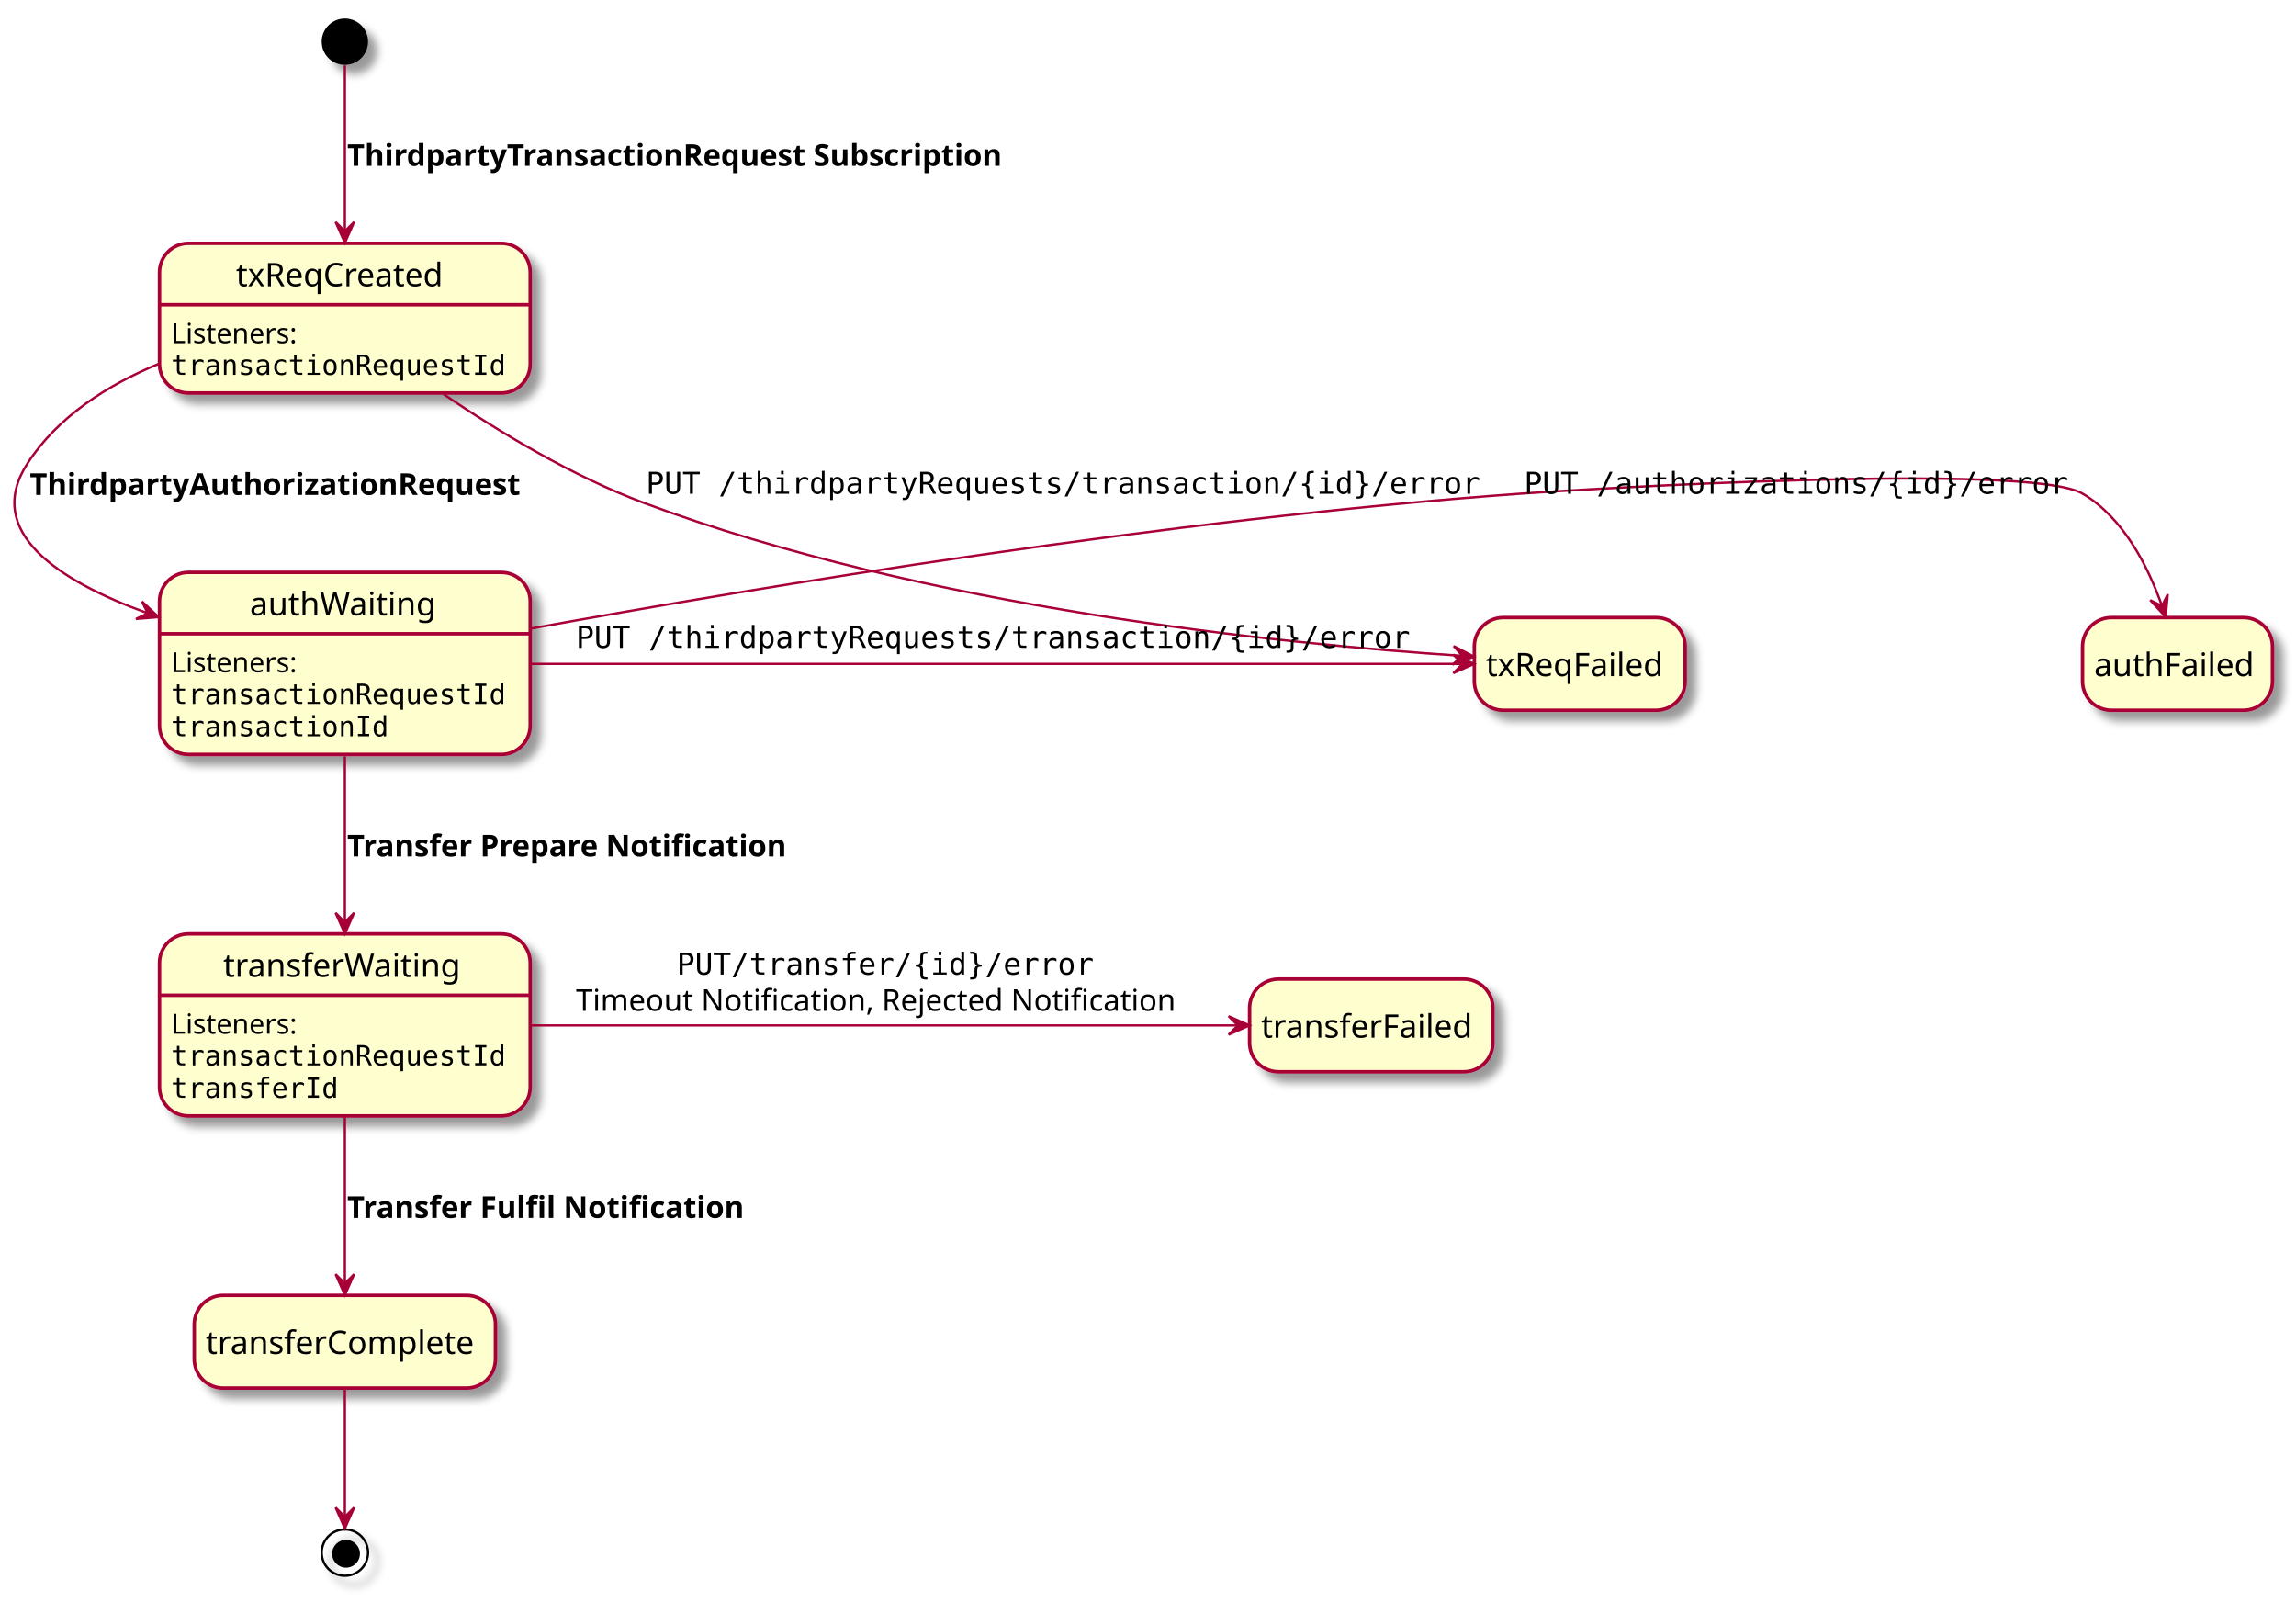
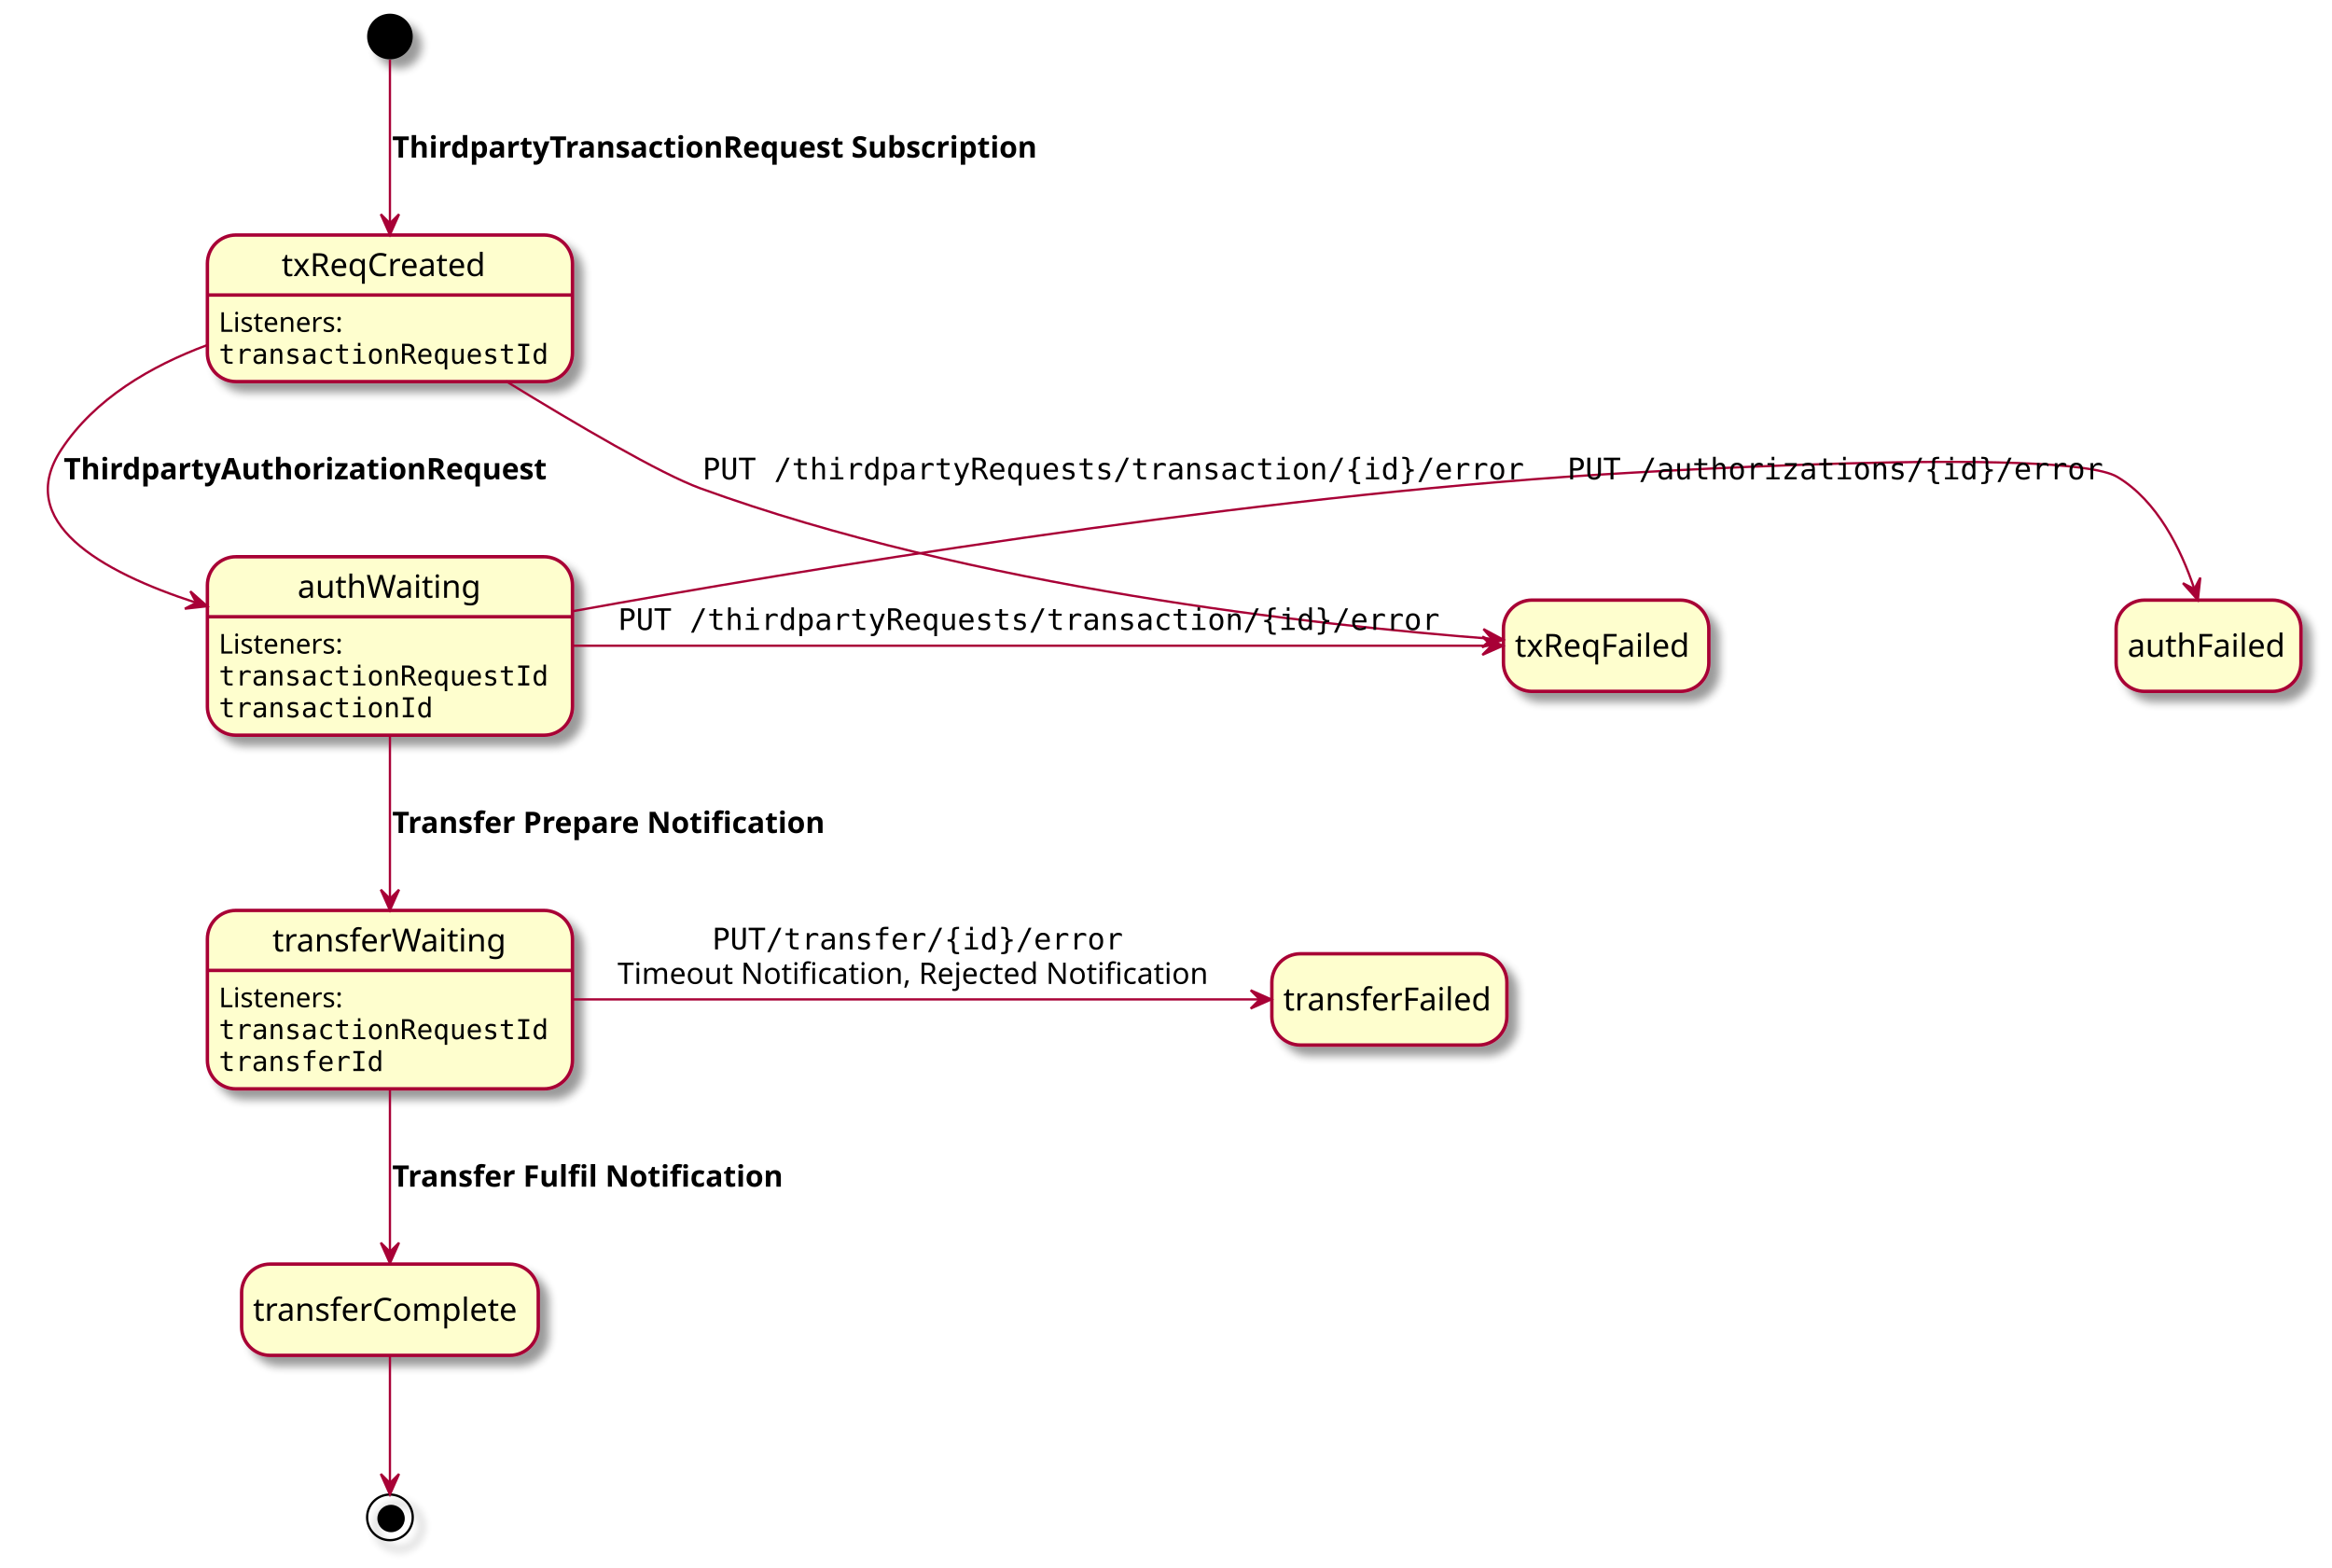
- <svg xmlns="http://www.w3.org/2000/svg" contentScriptType="application/ecmascript" contentStyleType="text/css" height="691px" preserveAspectRatio="none" style="width:991px;height:691px;" version="1.1" viewBox="0 0 991 691" width="991px" zoomAndPan="magnify">
+ <svg xmlns="http://www.w3.org/2000/svg" height="687" preserveAspectRatio="none" style="width:1022px;height:687px" width="1022">
  <defs>
-     <filter height="300%" id="f9bzscqy21evm" width="300%" x="-1" y="-1">
-       <feGaussianBlur result="blurOut" stdDeviation="2.0" />
-       <feColorMatrix in="blurOut" result="blurOut2" type="matrix" values="0 0 0 0 0 0 0 0 0 0 0 0 0 0 0 0 0 0 .4 0" />
-       <feOffset dx="4.0" dy="4.0" in="blurOut2" result="blurOut3" />
-       <feBlend in="SourceGraphic" in2="blurOut3" mode="normal" />
+     <filter height="300%" id="a" width="300%" x="-1" y="-1">
+       <feGaussianBlur result="blurOut" stdDeviation="2" />
+       <feColorMatrix in="blurOut" result="blurOut2" values="0 0 0 0 0 0 0 0 0 0 0 0 0 0 0 0 0 0 .4 0" />
+       <feOffset dx="4" dy="4" in="blurOut2" result="blurOut3" />
+       <feBlend in="SourceGraphic" in2="blurOut3" />
    </filter>
  </defs>
-   <g>
-     <ellipse cx="148.85" cy="18" fill="#000000" filter="url(#f9bzscqy21evm)" rx="10" ry="10" style="stroke: none; stroke-width: 1.0;" />
-     <rect fill="#FEFECE" filter="url(#f9bzscqy21evm)" height="64.59" rx="12.5" ry="12.5" style="stroke: #A80036; stroke-width: 1.5;" width="160" x="68.85" y="105" />
-     <line style="stroke: #A80036; stroke-width: 1.5;" x1="68.85" x2="228.85" y1="131.488" y2="131.488" />
-     <text fill="#000000" font-family="sans-serif" font-size="14" lengthAdjust="spacingAndGlyphs" textLength="94" x="101.85" y="123.535">txReqCreated</text>
-     <text fill="#000000" font-family="sans-serif" font-size="12" lengthAdjust="spacingAndGlyphs" textLength="55" x="73.85" y="148.09">Listeners:</text>
-     <text fill="#000000" font-family="monospace" font-size="12" lengthAdjust="spacingAndGlyphs" textLength="140" x="73.85" y="161.76">transactionRequestId</text>
-     <rect fill="#FEFECE" filter="url(#f9bzscqy21evm)" height="40" rx="12.5" ry="12.5" style="stroke: #A80036; stroke-width: 1.5;" width="91" x="636.35" y="266.5" />
-     <text fill="#000000" font-family="sans-serif" font-size="14" lengthAdjust="spacingAndGlyphs" textLength="81" x="641.35" y="291.791">txReqFailed</text>
-     <rect fill="#FEFECE" filter="url(#f9bzscqy21evm)" height="78.559" rx="12.5" ry="12.5" style="stroke: #A80036; stroke-width: 1.5;" width="160" x="68.85" y="247" />
-     <line style="stroke: #A80036; stroke-width: 1.5;" x1="68.85" x2="228.85" y1="273.488" y2="273.488" />
-     <text fill="#000000" font-family="sans-serif" font-size="14" lengthAdjust="spacingAndGlyphs" textLength="82" x="107.85" y="265.535">authWaiting</text>
-     <text fill="#000000" font-family="sans-serif" font-size="12" lengthAdjust="spacingAndGlyphs" textLength="55" x="73.85" y="290.09">Listeners:</text>
-     <text fill="#000000" font-family="monospace" font-size="12" lengthAdjust="spacingAndGlyphs" textLength="140" x="73.85" y="303.76">transactionRequestId</text>
-     <text fill="#000000" font-family="monospace" font-size="12" lengthAdjust="spacingAndGlyphs" textLength="91" x="73.85" y="317.728">transactionId</text>
-     <rect fill="#FEFECE" filter="url(#f9bzscqy21evm)" height="40" rx="12.5" ry="12.5" style="stroke: #A80036; stroke-width: 1.5;" width="82" x="898.85" y="266.5" />
-     <text fill="#000000" font-family="sans-serif" font-size="14" lengthAdjust="spacingAndGlyphs" textLength="72" x="903.85" y="291.791">authFailed</text>
-     <rect fill="#FEFECE" filter="url(#f9bzscqy21evm)" height="78.559" rx="12.5" ry="12.5" style="stroke: #A80036; stroke-width: 1.5;" width="160" x="68.85" y="403" />
-     <line style="stroke: #A80036; stroke-width: 1.5;" x1="68.85" x2="228.85" y1="429.488" y2="429.488" />
-     <text fill="#000000" font-family="sans-serif" font-size="14" lengthAdjust="spacingAndGlyphs" textLength="105" x="96.35" y="421.535">transferWaiting</text>
-     <text fill="#000000" font-family="sans-serif" font-size="12" lengthAdjust="spacingAndGlyphs" textLength="55" x="73.85" y="446.09">Listeners:</text>
-     <text fill="#000000" font-family="monospace" font-size="12" lengthAdjust="spacingAndGlyphs" textLength="140" x="73.85" y="459.76">transactionRequestId</text>
-     <text fill="#000000" font-family="monospace" font-size="12" lengthAdjust="spacingAndGlyphs" textLength="70" x="73.85" y="473.728">transferId</text>
-     <rect fill="#FEFECE" filter="url(#f9bzscqy21evm)" height="40" rx="12.5" ry="12.5" style="stroke: #A80036; stroke-width: 1.5;" width="105" x="539.35" y="422.5" />
-     <text fill="#000000" font-family="sans-serif" font-size="14" lengthAdjust="spacingAndGlyphs" textLength="95" x="544.35" y="447.791">transferFailed</text>
-     <rect fill="#FEFECE" filter="url(#f9bzscqy21evm)" height="40" rx="12.5" ry="12.5" style="stroke: #A80036; stroke-width: 1.5;" width="130" x="83.85" y="559" />
-     <text fill="#000000" font-family="sans-serif" font-size="14" lengthAdjust="spacingAndGlyphs" textLength="120" x="88.85" y="584.291">transferComplete</text>
-     <ellipse cx="148.85" cy="670" fill="none" filter="url(#f9bzscqy21evm)" rx="10" ry="10" style="stroke: #000000; stroke-width: 1.0;" />
-     <ellipse cx="149.35" cy="670.5" fill="#000000" rx="6" ry="6" style="stroke: none; stroke-width: 1.0;" />
-     <path d="M148.85,28.22 C148.85,43.42 148.85,74.56 148.85,99.55 " fill="none" id="*start-txReqCreated" style="stroke: #A80036; stroke-width: 1.0;" />
-     <polygon fill="#A80036" points="148.85,104.79,152.85,95.79,148.85,99.79,144.85,95.79,148.85,104.79" style="stroke: #A80036; stroke-width: 1.0;" />
-     <text fill="#000000" font-family="sans-serif" font-size="13" font-weight="bold" lengthAdjust="spacingAndGlyphs" textLength="296" x="149.85" y="71.568">ThirdpartyTransactionRequest Subscription</text>
-     <path d="M191.5,170.13 C215.67,186.55 247.15,205.54 277.85,217 C399.48,262.41 553,277.89 631.14,283.03 " fill="none" id="txReqCreated-txReqFailed" style="stroke: #A80036; stroke-width: 1.0;" />
-     <polygon fill="#A80036" points="636.17,283.36,627.439,278.802,631.18,283.045,626.936,286.786,636.17,283.36" style="stroke: #A80036; stroke-width: 1.0;" />
-     <text fill="#000000" font-family="monospace" font-size="13" lengthAdjust="spacingAndGlyphs" textLength="368" x="278.85" y="213.067">PUT /thirdpartyRequests/transaction/{id}/error</text>
-     <path d="M68.62,156.94 C46.47,166.11 24.95,179.75 11.85,200 C-7.25,229.51 25.22,250.62 63.32,264.48 " fill="none" id="txReqCreated-authWaiting" style="stroke: #A80036; stroke-width: 1.0;" />
-     <polygon fill="#A80036" points="68.48,266.31,61.316,259.552,63.763,264.652,58.663,267.099,68.48,266.31" style="stroke: #A80036; stroke-width: 1.0;" />
-     <text fill="#000000" font-family="sans-serif" font-size="13" font-weight="bold" lengthAdjust="spacingAndGlyphs" textLength="221" x="12.85" y="213.568">ThirdpartyAuthorizationRequest</text>
-     <path d="M228.93,286.5 C340.17,286.5 538.22,286.5 631.11,286.5 " fill="none" id="authWaiting-txReqFailed" style="stroke: #A80036; stroke-width: 1.0;" />
-     <polygon fill="#A80036" points="636.26,286.5,627.26,282.5,631.26,286.5,627.26,290.5,636.26,286.5" style="stroke: #A80036; stroke-width: 1.0;" />
-     <text fill="#000000" font-family="monospace" font-size="13" lengthAdjust="spacingAndGlyphs" textLength="368" x="248.6" y="279.567">PUT /thirdpartyRequests/transaction/{id}/error</text>
-     <path d="M228.97,271.27 C328.75,253.14 504.64,223.95 656.85,213 C683.67,211.07 875.66,199.38 898.85,213 C916.43,223.33 927.03,244.24 933.03,261.12 " fill="none" id="authWaiting-authFailed" style="stroke: #A80036; stroke-width: 1.0;" />
-     <polygon fill="#A80036" points="934.75,266.22,935.654,256.413,933.147,261.484,928.076,258.977,934.75,266.22" style="stroke: #A80036; stroke-width: 1.0;" />
-     <text fill="#000000" font-family="monospace" font-size="13" lengthAdjust="spacingAndGlyphs" textLength="240" x="657.85" y="213.067">PUT /authorizations/{id}/error</text>
-     <path d="M148.85,326.36 C148.85,348.15 148.85,375.38 148.85,397.9 " fill="none" id="authWaiting-transferWaiting" style="stroke: #A80036; stroke-width: 1.0;" />
-     <polygon fill="#A80036" points="148.85,402.92,152.85,393.92,148.85,397.92,144.85,393.92,148.85,402.92" style="stroke: #A80036; stroke-width: 1.0;" />
-     <text fill="#000000" font-family="sans-serif" font-size="13" font-weight="bold" lengthAdjust="spacingAndGlyphs" textLength="196" x="149.85" y="369.568">Transfer Prepare Notification</text>
-     <path d="M229.07,442.5 C317.15,442.5 456.38,442.5 534.25,442.5 " fill="none" id="transferWaiting-transferFailed" style="stroke: #A80036; stroke-width: 1.0;" />
-     <polygon fill="#A80036" points="539.29,442.5,530.29,438.5,534.29,442.5,530.29,446.5,539.29,442.5" style="stroke: #A80036; stroke-width: 1.0;" />
-     <text fill="#000000" font-family="monospace" font-size="13" lengthAdjust="spacingAndGlyphs" textLength="184" x="292.1" y="420.567">PUT/transfer/{id}/error</text>
-     <text fill="#000000" font-family="sans-serif" font-size="13" lengthAdjust="spacingAndGlyphs" textLength="271" x="248.6" y="436.201">Timeout Notification, Rejected Notification</text>
-     <path d="M148.85,482.04 C148.85,505.13 148.85,533.77 148.85,553.73 " fill="none" id="transferWaiting-transferComplete" style="stroke: #A80036; stroke-width: 1.0;" />
-     <polygon fill="#A80036" points="148.85,558.86,152.85,549.86,148.85,553.86,144.85,549.86,148.85,558.86" style="stroke: #A80036; stroke-width: 1.0;" />
-     <text fill="#000000" font-family="sans-serif" font-size="13" font-weight="bold" lengthAdjust="spacingAndGlyphs" textLength="176" x="149.85" y="525.568">Transfer Fulfil Notification</text>
-     <path d="M148.85,599.31 C148.85,615.89 148.85,639.41 148.85,654.44 " fill="none" id="transferComplete-*end" style="stroke: #A80036; stroke-width: 1.0;" />
-     <polygon fill="#A80036" points="148.85,659.56,152.85,650.56,148.85,654.56,144.85,650.56,148.85,659.56" style="stroke: #A80036; stroke-width: 1.0;" />
-   </g>
+   <circle cx="170.888" cy="16" filter="url(#a)" r="10" />
+   <rect fill="#FEFECE" filter="url(#a)" height="64.234" rx="12.5" ry="12.5" width="160" x="90.888" y="103" stroke="#a80036" stroke-width="1.5" />
+   <path stroke="#a80036" stroke-width="1.5" d="M90.888 129.297h160" />
+   <text font-family="sans-serif" font-size="14" lengthAdjust="spacingAndGlyphs" textLength="95" x="123.388" y="120.995">
+     txReqCreated
+   </text>
+   <text font-family="sans-serif" font-size="12" lengthAdjust="spacingAndGlyphs" textLength="61" x="95.888" y="145.435">
+     Listeners:
+   </text>
+   <text font-family="monospace" font-size="12" lengthAdjust="spacingAndGlyphs" textLength="140" x="95.888" y="159.404">
+     transactionRequestId
+   </text>
+   <rect fill="#FEFECE" filter="url(#a)" height="40" rx="12.5" ry="12.5" width="90" x="658.888" y="263" stroke="#a80036" stroke-width="1.5" />
+   <text font-family="sans-serif" font-size="14" lengthAdjust="spacingAndGlyphs" textLength="80" x="663.888" y="287.847">
+     txReqFailed
+   </text>
+   <rect fill="#FEFECE" filter="url(#a)" height="78.203" rx="12.5" ry="12.5" width="160" x="90.888" y="244" stroke="#a80036" stroke-width="1.5" />
+   <path stroke="#a80036" stroke-width="1.5" d="M90.888 270.297h160" />
+   <text font-family="sans-serif" font-size="14" lengthAdjust="spacingAndGlyphs" textLength="81" x="130.388" y="261.995">
+     authWaiting
+   </text>
+   <text font-family="sans-serif" font-size="12" lengthAdjust="spacingAndGlyphs" textLength="61" x="95.888" y="286.435">
+     Listeners:
+   </text>
+   <text font-family="monospace" font-size="12" lengthAdjust="spacingAndGlyphs" textLength="140" x="95.888" y="300.404">
+     transactionRequestId
+   </text>
+   <text font-family="monospace" font-size="12" lengthAdjust="spacingAndGlyphs" textLength="91" x="95.888" y="314.373">
+     transactionId
+   </text>
+   <rect fill="#FEFECE" filter="url(#a)" height="40" rx="12.5" ry="12.5" width="81" x="927.388" y="263" stroke="#a80036" stroke-width="1.5" />
+   <text font-family="sans-serif" font-size="14" lengthAdjust="spacingAndGlyphs" textLength="71" x="932.388" y="287.847">
+     authFailed
+   </text>
+   <rect fill="#FEFECE" filter="url(#a)" height="78.203" rx="12.5" ry="12.5" width="160" x="90.888" y="399" stroke="#a80036" stroke-width="1.5" />
+   <path stroke="#a80036" stroke-width="1.5" d="M90.888 425.297h160" />
+   <text font-family="sans-serif" font-size="14" lengthAdjust="spacingAndGlyphs" textLength="103" x="119.388" y="416.995">
+     transferWaiting
+   </text>
+   <text font-family="sans-serif" font-size="12" lengthAdjust="spacingAndGlyphs" textLength="61" x="95.888" y="441.435">
+     Listeners:
+   </text>
+   <text font-family="monospace" font-size="12" lengthAdjust="spacingAndGlyphs" textLength="140" x="95.888" y="455.404">
+     transactionRequestId
+   </text>
+   <text font-family="monospace" font-size="12" lengthAdjust="spacingAndGlyphs" textLength="70" x="95.888" y="469.373">
+     transferId
+   </text>
+   <rect fill="#FEFECE" filter="url(#a)" height="40" rx="12.5" ry="12.5" width="103" x="557.388" y="418" stroke="#a80036" stroke-width="1.5" />
+   <text font-family="sans-serif" font-size="14" lengthAdjust="spacingAndGlyphs" textLength="93" x="562.388" y="442.847">
+     transferFailed
+   </text>
+   <rect fill="#FEFECE" filter="url(#a)" height="40" rx="12.5" ry="12.5" width="130" x="105.888" y="554" stroke="#a80036" stroke-width="1.5" />
+   <text font-family="sans-serif" font-size="14" lengthAdjust="spacingAndGlyphs" textLength="120" x="110.888" y="578.847">
+     transferComplete
+   </text>
+   <circle cx="170.888" cy="665" fill="none" filter="url(#a)" stroke="#000" r="10" />
+   <circle cx="171.388" cy="665.5" r="6" />
+   <path d="M170.888 26.146v71.523" fill="none" stroke="#a80036" />
+   <path fill="#A80036" stroke="#a80036" d="M170.888 102.883l4-9-4 4-4-4 4 9z" />
+   <text font-family="sans-serif" font-size="13" font-weight="bold" lengthAdjust="spacingAndGlyphs" textLength="319" x="171.888" y="69.067">
+     ThirdpartyTransactionRequest Subscription
+   </text>
+   <path d="M221.708 167.037c30.987 19.033 67.86 40.657 85.18 46.963 119.563 43.53 269.632 60.036 346.505 65.944" fill="none" stroke="#a80036" />
+   <path fill="#A80036" stroke="#a80036" d="M658.8 280.352l-8.674-4.665 3.688 4.289-4.29 3.688 9.276-3.312z" />
+   <text font-family="monospace" font-size="13" lengthAdjust="spacingAndGlyphs" textLength="368" x="307.888" y="210.067">
+     PUT /thirdpartyRequests/transaction/{id}/error
+   </text>
+   <path d="M90.798 151.237C66.093 160.41 41.553 174.719 26.888 197 6 228.735 43.808 250.46 85.906 264.136" fill="none" stroke="#a80036" />
+   <path fill="#A80036" stroke="#a80036" d="M90.79 265.682l-7.374-6.53 2.607 5.02-5.02 2.608 9.787-1.098z" />
+   <text font-family="sans-serif" font-size="13" font-weight="bold" lengthAdjust="spacingAndGlyphs" textLength="235" x="27.888" y="210.067">
+     ThirdpartyAuthorizationRequest
+   </text>
+   <path d="M250.972 283h402.532" fill="none" stroke="#a80036" />
+   <path fill="#A80036" stroke="#a80036" d="M658.65 283l-9-4 4 4-4 4 9-4z" />
+   <text font-family="monospace" font-size="13" lengthAdjust="spacingAndGlyphs" textLength="368" x="270.888" y="276.067">
+     PUT /thirdpartyRequests/transaction/{id}/error
+   </text>
+   <path d="M251.23 267.825C352.231 249.588 531.144 220.06 685.888 209c26.82-1.917 218.904-13.77 242 0 17.62 10.505 27.947 31.762 33.679 48.808" fill="none" stroke="#a80036" />
+   <path fill="#A80036" stroke="#a80036" d="M963.201 262.946l1.084-9.789-2.6 5.025-5.024-2.6 6.54 7.364z" />
+   <text font-family="monospace" font-size="13" lengthAdjust="spacingAndGlyphs" textLength="240" x="686.888" y="210.067">
+     PUT /authorizations/{id}/error
+   </text>
+   <path d="M170.888 322.113v71.741" fill="none" stroke="#a80036" />
+   <path fill="#A80036" stroke="#a80036" d="M170.888 398.9l4-9-4 4-4-4 4 9z" />
+   <text font-family="sans-serif" font-size="13" font-weight="bold" lengthAdjust="spacingAndGlyphs" textLength="215" x="171.888" y="365.067">
+     Transfer Prepare Notification
+   </text>
+   <path d="M250.969 438h300.715" fill="none" stroke="#a80036" />
+   <path fill="#A80036" stroke="#a80036" d="M557.11 438l-9-4 4 4-4 4 9-4z" />
+   <text font-family="monospace" font-size="13" lengthAdjust="spacingAndGlyphs" textLength="184" x="312.138" y="416.067">
+     PUT/transfer/{id}/error
+   </text>
+   <text font-family="sans-serif" font-size="13" lengthAdjust="spacingAndGlyphs" textLength="267" x="270.638" y="431.2">
+     Timeout Notification, Rejected Notification
+   </text>
+   <path d="M170.888 477.337v71.13" fill="none" stroke="#a80036" />
+   <path fill="#A80036" stroke="#a80036" d="M170.888 553.628l4-9-4 4-4-4 4 9z" />
+   <text font-family="sans-serif" font-size="13" font-weight="bold" lengthAdjust="spacingAndGlyphs" textLength="192" x="171.888" y="520.067">
+     Transfer Fulfil Notification
+   </text>
+   <path d="M170.888 594.196v55.56" fill="none" stroke="#a80036" />
+   <path fill="#A80036" stroke="#a80036" d="M170.888 654.968l4-9-4 4-4-4 4 9z" />
</svg>
